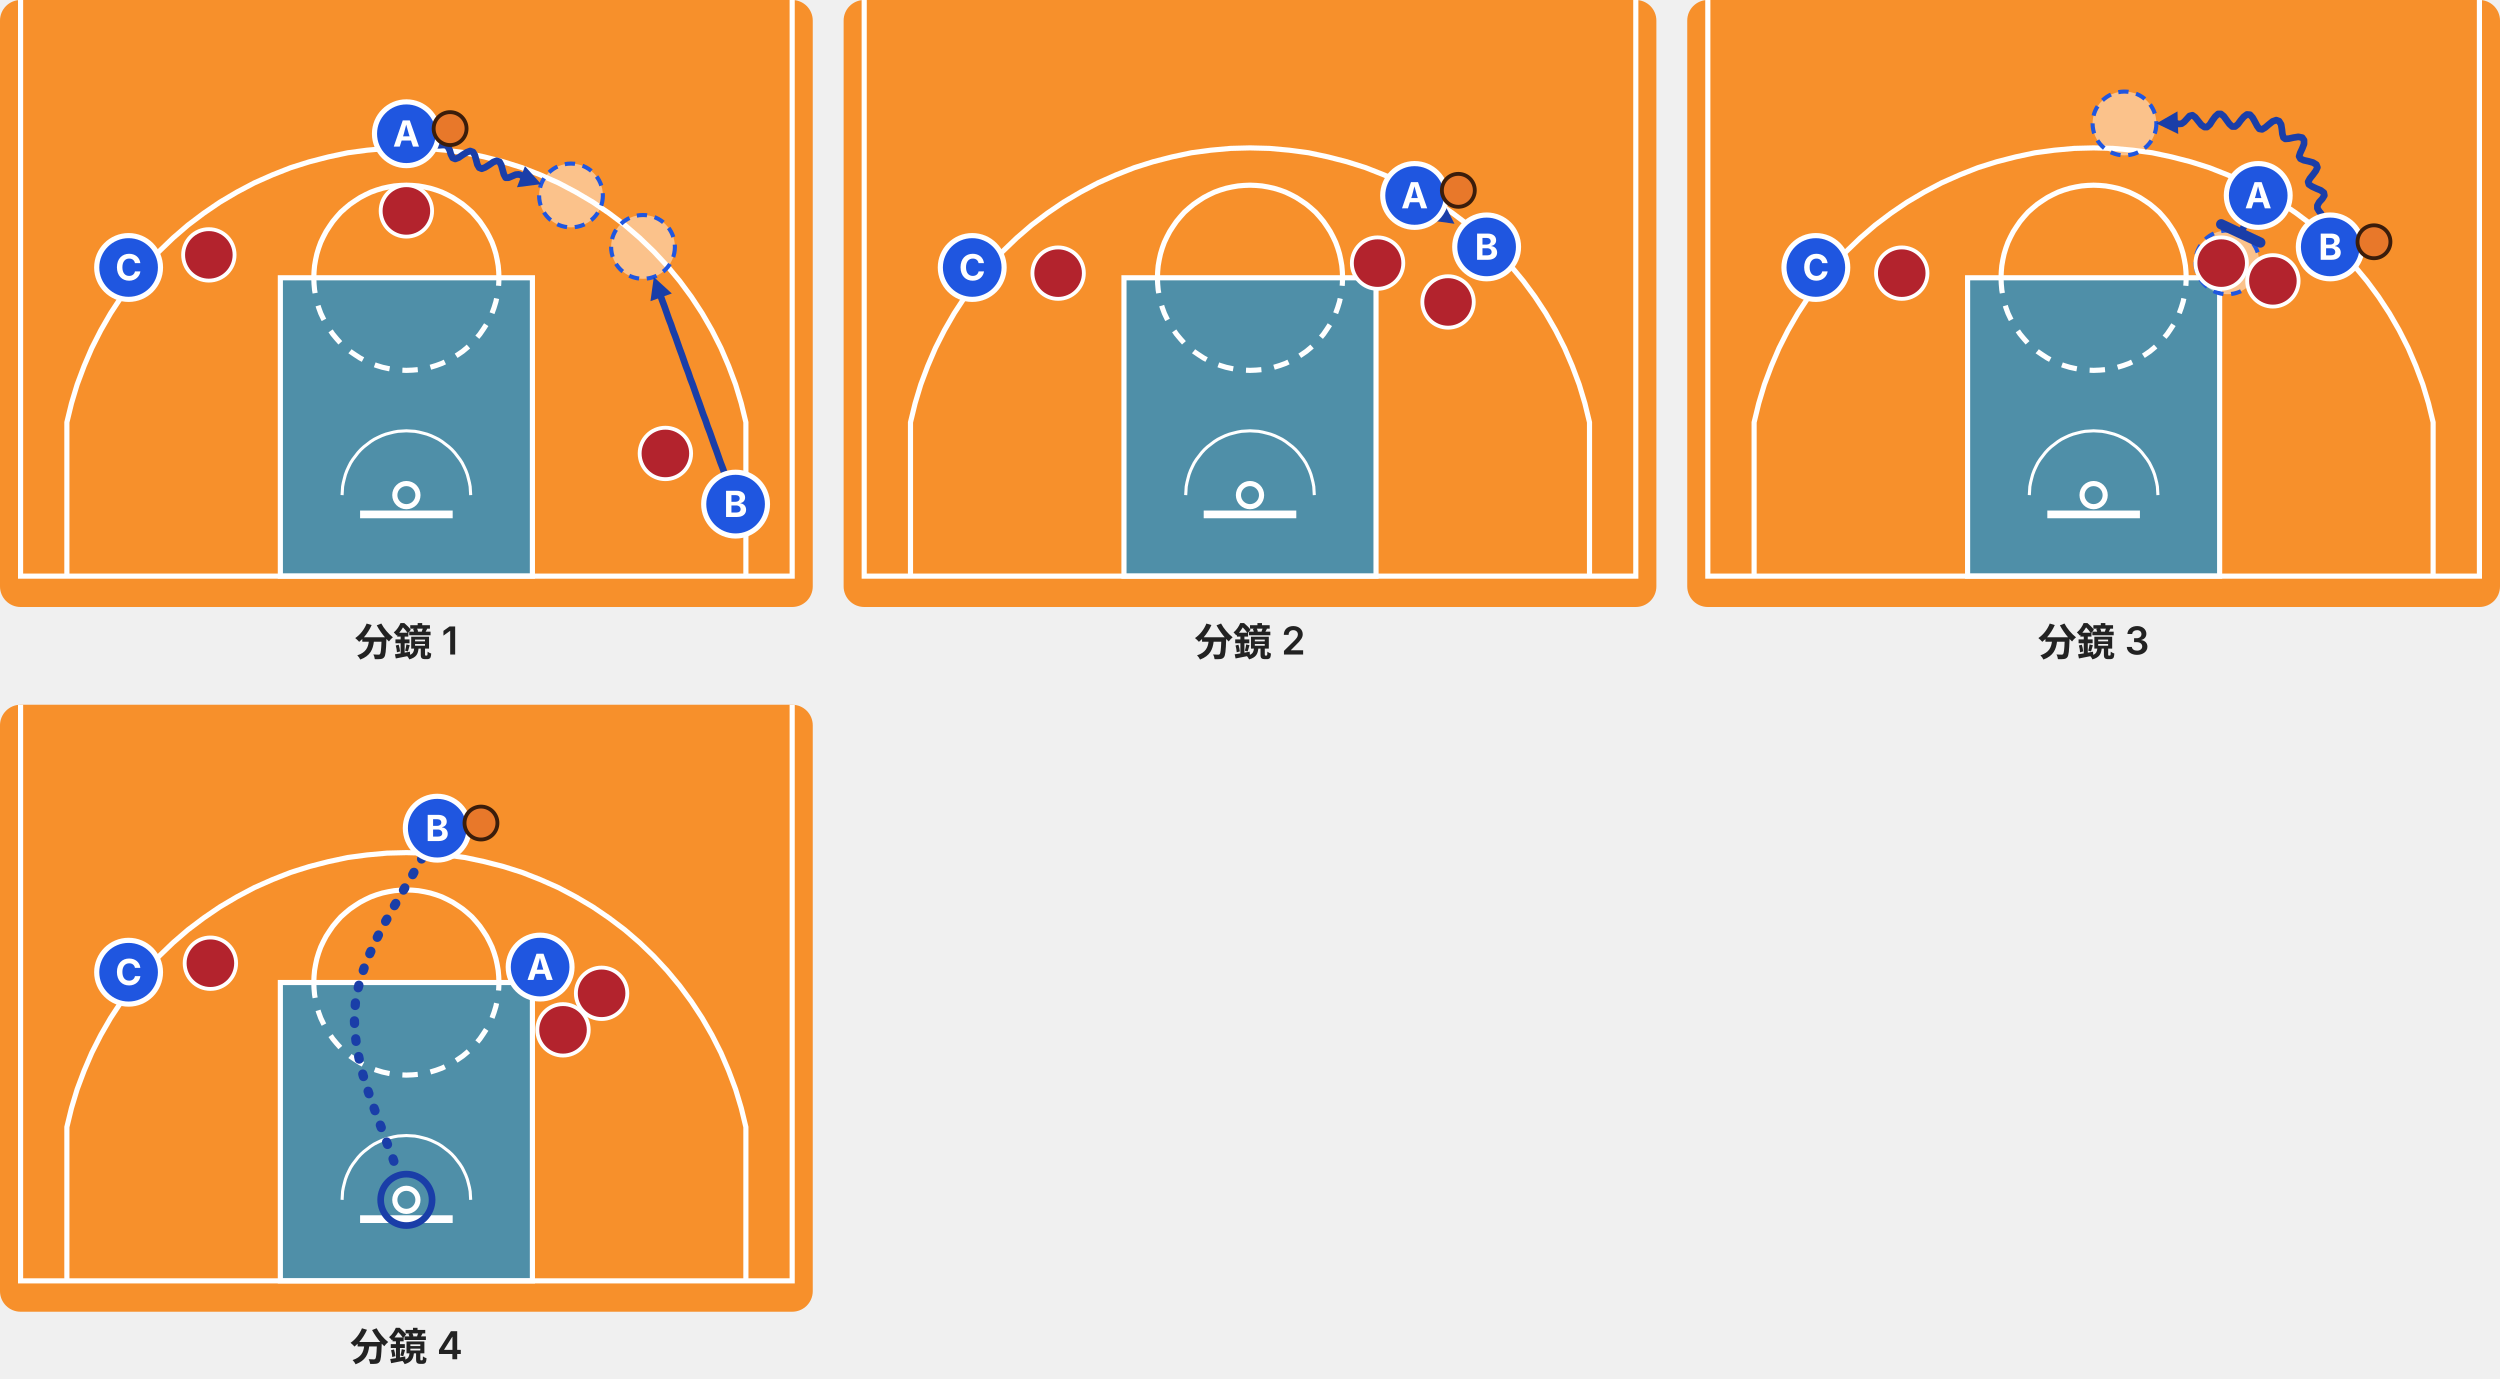
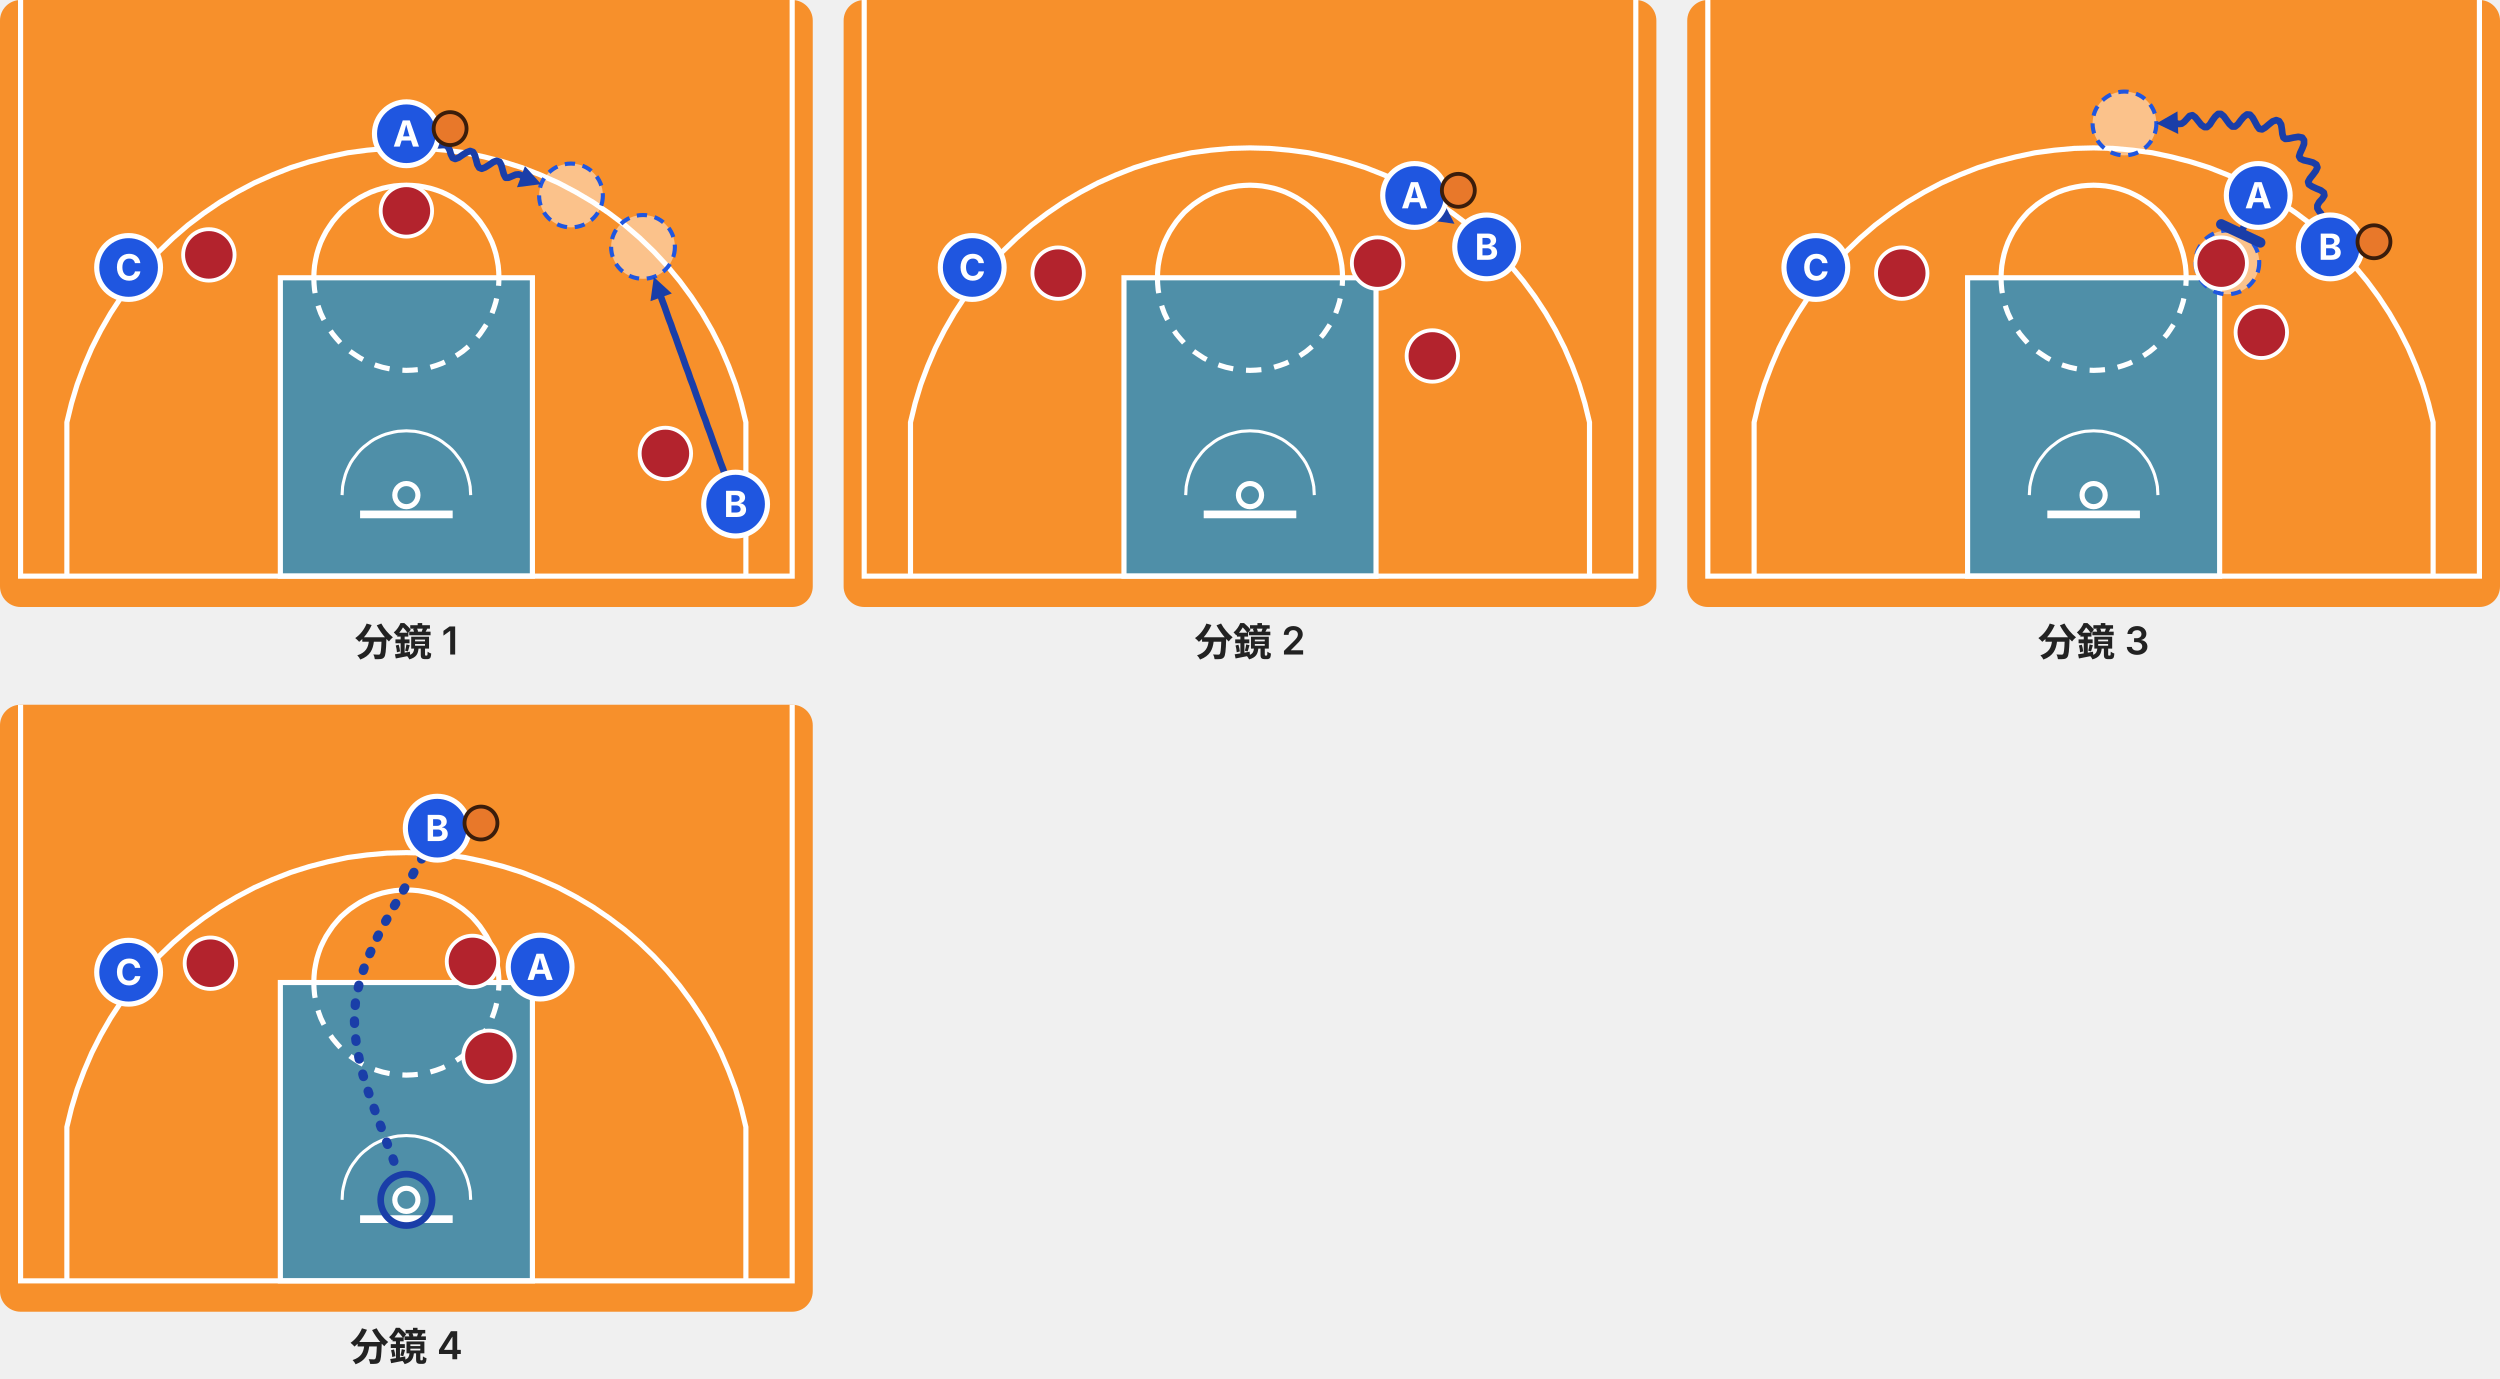
<svg xmlns="http://www.w3.org/2000/svg" viewBox="0 0 972.0 536.0" width="972.0" height="536.0" font-family="-apple-system, 'PingFang TC', 'Noto Sans TC', sans-serif">
  <g transform="translate(0,0)">
    <rect width="316.0" height="236.0" rx="8" fill="#f7902b" />
    <rect x="109.0" y="108.0" width="98.0" height="116.0" fill="#4f8fa8" stroke="#ffffff" stroke-width="2" />
    <polyline points="8.0,0.0 8.0,224.0 308.0,224.0 308.0,0.0" fill="none" stroke="#ffffff" stroke-width="2" />
    <polyline points="194.0,108.0 193.9,105.6 193.7,103.3 193.3,101.0 192.8,98.7 192.1,96.4 191.3,94.2 190.3,92.1 189.2,90.0 187.9,88.0 186.6,86.1 185.1,84.3 183.5,82.5 181.7,80.9 179.9,79.4 178.0,78.1 176.0,76.8 173.9,75.7 171.8,74.7 169.6,73.9 167.3,73.2 165.0,72.7 162.7,72.3 160.4,72.1 158.0,72.0 155.6,72.1 153.3,72.3 151.0,72.7 148.7,73.2 146.4,73.9 144.2,74.7 142.1,75.7 140.0,76.8 138.0,78.1 136.1,79.4 134.3,80.9 132.5,82.5 130.9,84.3 129.4,86.1 128.1,88.0 126.8,90.0 125.7,92.1 124.7,94.2 123.9,96.4 123.2,98.7 122.7,101.0 122.3,103.3 122.1,105.6 122.0,108.0" fill="none" stroke="#ffffff" stroke-width="2" />
    <polyline points="122.0,108.0 122.1,110.4 122.3,112.7 122.7,115.0 123.2,117.3 123.9,119.6 124.7,121.8 125.7,123.9 126.8,126.0 128.1,128.0 129.4,129.9 130.9,131.7 132.5,133.5 134.3,135.1 136.1,136.6 138.0,137.9 140.0,139.2 142.1,140.3 144.2,141.3 146.4,142.1 148.7,142.8 151.0,143.3 153.3,143.7 155.6,143.9 158.0,144.0 160.4,143.9 162.7,143.7 165.0,143.3 167.3,142.8 169.6,142.1 171.8,141.3 173.9,140.3 176.0,139.2 178.0,137.9 179.9,136.6 181.7,135.1 183.5,133.5 185.1,131.7 186.6,129.9 187.9,128.0 189.2,126.0 190.3,123.9 191.3,121.8 192.1,119.6 192.8,117.3 193.3,115.0 193.7,112.7 193.9,110.4 194.0,108.0" fill="none" stroke="#ffffff" stroke-width="2" stroke-dasharray="6 5" />
    <polyline points="290.0,224.0 290.0,164.2 288.2,156.8 286.0,149.5 283.3,142.3 280.3,135.3 276.8,128.4 273.0,121.8 268.8,115.4 264.3,109.3 259.4,103.4 254.2,97.8 248.7,92.5 242.9,87.5 236.8,82.9 230.5,78.6 223.9,74.7 217.1,71.1 210.1,68.0 203.0,65.2 195.7,62.9 188.3,61.0 180.8,59.4 173.3,58.4 165.6,57.7 158.0,57.5 150.4,57.7 142.7,58.4 135.2,59.4 127.7,61.0 120.3,62.9 113.0,65.2 105.9,68.0 98.9,71.1 92.1,74.7 85.5,78.6 79.2,82.9 73.1,87.5 67.3,92.5 61.8,97.8 56.6,103.4 51.7,109.3 47.2,115.4 43.0,121.8 39.2,128.4 35.7,135.3 32.7,142.3 30.0,149.5 27.8,156.8 26.0,164.2 26.0,224.0" fill="none" stroke="#ffffff" stroke-width="2" />
    <polyline points="183.0,192.5 182.9,190.9 182.8,189.2 182.5,187.6 182.1,186.0 181.7,184.5 181.1,182.9 180.4,181.4 179.7,180.0 178.8,178.6 177.8,177.3 176.8,176.0 175.7,174.8 174.5,173.7 173.2,172.7 171.9,171.7 170.5,170.8 169.1,170.1 167.6,169.4 166.0,168.8 164.5,168.4 162.9,168.0 161.3,167.7 159.6,167.6 158.0,167.5 156.4,167.6 154.7,167.7 153.1,168.0 151.5,168.4 150.0,168.8 148.4,169.4 146.9,170.1 145.5,170.8 144.1,171.7 142.8,172.7 141.5,173.7 140.3,174.8 139.2,176.0 138.2,177.3 137.2,178.6 136.3,180.0 135.6,181.4 134.9,182.9 134.3,184.5 133.9,186.0 133.5,187.6 133.2,189.2 133.1,190.9 133.0,192.5" fill="none" stroke="#ffffff" stroke-width="1.2" />
    <line x1="140.0" y1="200.0" x2="176.0" y2="200.0" stroke="#ffffff" stroke-width="3" />
    <circle cx="158.0" cy="192.5" r="4.5" fill="none" stroke="#ffffff" stroke-width="2" />
    <circle cx="222.0" cy="76.0" r="12.4" fill="#ffffff" fill-opacity="0.45" stroke="#1f56e0" stroke-width="1.6" stroke-dasharray="4 3" />
    <circle cx="250.0" cy="96.0" r="12.4" fill="#ffffff" fill-opacity="0.45" stroke="#1f56e0" stroke-width="1.6" stroke-dasharray="4 3" />
    <polyline points="169.6,56.4 170.7,56.5 171.9,56.4 173.1,56.4 174.1,57.0 174.8,58.3 175.3,60.0 176.0,61.4 177.0,61.8 178.3,61.3 179.9,60.2 181.5,59.2 182.8,58.7 183.9,59.1 184.6,60.3 185.1,62.1 185.6,64.0 186.3,65.2 187.3,65.6 188.6,65.1 190.2,64.1 191.8,63.0 193.1,62.5 194.2,62.9 194.9,64.2 195.4,66.0 195.9,67.8 196.6,69.1 197.7,69.1 199.1,68.5 200.5,67.9 201.7,67.8 202.8,68.2 203.7,69.0 204.0,69.3" fill="none" stroke="#1a3ea8" stroke-width="2.6" stroke-linecap="round" stroke-linejoin="round" />
    <polygon points="210.4,71.6 204.1,64.6 201.0,72.8" fill="#1a3ea8" />
    <polyline points="281.8,184.3 281.0,182.0 280.1,179.7 279.3,177.4 278.5,175.1 277.6,172.7 276.8,170.4 276.0,168.1 275.1,165.8 274.3,163.4 273.4,161.1 272.6,158.8 271.8,156.5 270.9,154.1 270.1,151.8 269.3,149.5 268.4,147.2 267.6,144.8 266.7,142.5 265.9,140.2 265.1,137.9 264.2,135.5 263.4,133.2 262.6,130.9 261.7,128.6 260.9,126.2 260.0,123.9 259.2,121.6 258.4,119.3 257.5,116.9 256.7,114.6 256.5,114.1" fill="none" stroke="#1a3ea8" stroke-width="2.6" stroke-linecap="round" stroke-linejoin="round" />
    <polygon points="254.2,107.7 252.9,117.1 261.2,114.1" fill="#1a3ea8" />
    <circle cx="158.0" cy="82.0" r="10.0" fill="#b3232d" stroke="#fff" stroke-width="1.5" />
    <circle cx="258.7" cy="176.3" r="10.0" fill="#b3232d" stroke="#fff" stroke-width="1.5" />
    <circle cx="81.2" cy="99.1" r="10.0" fill="#b3232d" stroke="#fff" stroke-width="1.5" />
    <circle cx="158.0" cy="52.0" r="12.4" fill="#1f56e0" stroke="#fff" stroke-width="2" />
    <text x="158.0" y="57.0" font-size="14" font-weight="700" fill="#fff" text-anchor="middle">A</text>
    <circle cx="286.0" cy="196.0" r="12.4" fill="#1f56e0" stroke="#fff" stroke-width="2" />
    <text x="286.0" y="201.0" font-size="14" font-weight="700" fill="#fff" text-anchor="middle">B</text>
    <circle cx="50.0" cy="104.0" r="12.4" fill="#1f56e0" stroke="#fff" stroke-width="2" />
    <text x="50.0" y="109.0" font-size="14" font-weight="700" fill="#fff" text-anchor="middle">C</text>
    <circle cx="175.0" cy="50.0" r="6.4" fill="#e8782a" stroke="#3b1d0b" stroke-width="1.5" />
    <text x="158.0" y="255.0" font-size="15" font-weight="600" fill="#222" text-anchor="middle">分鏡 1</text>
  </g>
  <g transform="translate(328,0)">
    <rect width="316.0" height="236.0" rx="8" fill="#f7902b" />
    <rect x="109.0" y="108.0" width="98.0" height="116.0" fill="#4f8fa8" stroke="#ffffff" stroke-width="2" />
    <polyline points="8.0,0.0 8.0,224.0 308.0,224.0 308.0,0.0" fill="none" stroke="#ffffff" stroke-width="2" />
    <polyline points="194.0,108.0 193.9,105.6 193.7,103.3 193.3,101.0 192.8,98.7 192.1,96.4 191.3,94.2 190.3,92.1 189.2,90.0 187.9,88.0 186.6,86.1 185.1,84.3 183.5,82.5 181.7,80.9 179.9,79.4 178.0,78.1 176.0,76.8 173.9,75.7 171.8,74.7 169.6,73.9 167.3,73.2 165.0,72.7 162.7,72.3 160.4,72.1 158.0,72.0 155.6,72.1 153.3,72.3 151.0,72.7 148.7,73.2 146.4,73.9 144.2,74.7 142.1,75.7 140.0,76.8 138.0,78.1 136.1,79.4 134.3,80.9 132.5,82.5 130.9,84.3 129.4,86.1 128.1,88.0 126.8,90.0 125.7,92.1 124.7,94.2 123.9,96.4 123.2,98.7 122.7,101.0 122.3,103.3 122.1,105.6 122.0,108.0" fill="none" stroke="#ffffff" stroke-width="2" />
    <polyline points="122.0,108.0 122.1,110.4 122.3,112.7 122.7,115.0 123.2,117.3 123.9,119.6 124.7,121.8 125.7,123.9 126.8,126.0 128.1,128.0 129.4,129.9 130.9,131.7 132.5,133.5 134.3,135.1 136.1,136.6 138.0,137.9 140.0,139.2 142.1,140.3 144.2,141.3 146.4,142.1 148.7,142.8 151.0,143.3 153.3,143.7 155.6,143.9 158.0,144.0 160.4,143.9 162.7,143.7 165.0,143.3 167.3,142.8 169.6,142.1 171.8,141.3 173.9,140.3 176.0,139.2 178.0,137.9 179.9,136.6 181.7,135.1 183.5,133.5 185.1,131.7 186.6,129.9 187.9,128.0 189.2,126.0 190.3,123.9 191.3,121.8 192.1,119.6 192.8,117.3 193.3,115.0 193.7,112.7 193.9,110.4 194.0,108.0" fill="none" stroke="#ffffff" stroke-width="2" stroke-dasharray="6 5" />
    <polyline points="290.0,224.0 290.0,164.2 288.2,156.8 286.0,149.5 283.3,142.3 280.3,135.3 276.8,128.4 273.0,121.8 268.8,115.4 264.3,109.3 259.4,103.4 254.2,97.8 248.7,92.5 242.9,87.5 236.8,82.9 230.5,78.6 223.9,74.7 217.1,71.1 210.1,68.0 203.0,65.2 195.7,62.9 188.3,61.0 180.8,59.4 173.3,58.4 165.6,57.7 158.0,57.5 150.4,57.7 142.7,58.4 135.2,59.4 127.7,61.0 120.3,62.9 113.0,65.2 105.9,68.0 98.9,71.1 92.1,74.7 85.5,78.6 79.2,82.9 73.1,87.5 67.3,92.5 61.8,97.8 56.6,103.4 51.7,109.3 47.2,115.4 43.0,121.8 39.2,128.4 35.7,135.3 32.7,142.3 30.0,149.5 27.8,156.8 26.0,164.2 26.0,224.0" fill="none" stroke="#ffffff" stroke-width="2" />
    <polyline points="183.0,192.5 182.9,190.9 182.8,189.2 182.5,187.6 182.1,186.0 181.7,184.5 181.1,182.9 180.4,181.4 179.7,180.0 178.8,178.6 177.8,177.3 176.8,176.0 175.7,174.8 174.5,173.7 173.2,172.7 171.9,171.7 170.5,170.8 169.1,170.1 167.6,169.4 166.0,168.8 164.5,168.4 162.9,168.0 161.3,167.7 159.6,167.6 158.0,167.5 156.4,167.6 154.7,167.7 153.1,168.0 151.5,168.4 150.0,168.8 148.4,169.4 146.9,170.1 145.5,170.8 144.1,171.7 142.8,172.7 141.5,173.7 140.3,174.8 139.2,176.0 138.2,177.3 137.2,178.6 136.3,180.0 135.6,181.4 134.9,182.9 134.3,184.5 133.9,186.0 133.5,187.6 133.2,189.2 133.1,190.9 133.0,192.5" fill="none" stroke="#ffffff" stroke-width="1.2" />
    <line x1="140.0" y1="200.0" x2="176.0" y2="200.0" stroke="#ffffff" stroke-width="3" />
    <circle cx="158.0" cy="192.5" r="4.5" fill="none" stroke="#ffffff" stroke-width="2" />
    <polyline points="" fill="none" stroke="#1a3ea8" stroke-width="2.6" stroke-linecap="round" stroke-linejoin="round" stroke-dasharray="7 6" />
    <polygon points="237.5,87.0 233.2,78.6 228.1,85.7" fill="#1a3ea8" />
    <circle cx="207.6" cy="102.3" r="10.0" fill="#b3232d" stroke="#fff" stroke-width="1.5" />
-     <circle cx="235.0" cy="117.4" r="10.0" fill="#b3232d" stroke="#fff" stroke-width="1.5" />
+     <circle cx="228.9" cy="138.4" r="10.0" fill="#b3232d" stroke="#fff" stroke-width="1.5" />
    <circle cx="83.4" cy="106.2" r="10.0" fill="#b3232d" stroke="#fff" stroke-width="1.5" />
    <circle cx="222.0" cy="76.0" r="12.4" fill="#1f56e0" stroke="#fff" stroke-width="2" />
    <text x="222.0" y="81.0" font-size="14" font-weight="700" fill="#fff" text-anchor="middle">A</text>
    <circle cx="250.0" cy="96.0" r="12.4" fill="#1f56e0" stroke="#fff" stroke-width="2" />
    <text x="250.0" y="101.0" font-size="14" font-weight="700" fill="#fff" text-anchor="middle">B</text>
    <circle cx="50.0" cy="104.0" r="12.4" fill="#1f56e0" stroke="#fff" stroke-width="2" />
    <text x="50.0" y="109.0" font-size="14" font-weight="700" fill="#fff" text-anchor="middle">C</text>
    <circle cx="239.0" cy="74.0" r="6.4" fill="#e8782a" stroke="#3b1d0b" stroke-width="1.5" />
    <text x="158.0" y="255.0" font-size="15" font-weight="600" fill="#222" text-anchor="middle">分鏡 2</text>
  </g>
  <g transform="translate(656,0)">
    <rect width="316.0" height="236.0" rx="8" fill="#f7902b" />
    <rect x="109.0" y="108.0" width="98.0" height="116.0" fill="#4f8fa8" stroke="#ffffff" stroke-width="2" />
    <polyline points="8.0,0.0 8.0,224.0 308.0,224.0 308.0,0.0" fill="none" stroke="#ffffff" stroke-width="2" />
    <polyline points="194.0,108.0 193.9,105.6 193.7,103.3 193.3,101.0 192.8,98.7 192.1,96.4 191.3,94.2 190.3,92.1 189.2,90.0 187.9,88.0 186.6,86.1 185.1,84.3 183.5,82.5 181.7,80.9 179.9,79.4 178.0,78.1 176.0,76.8 173.9,75.7 171.8,74.7 169.6,73.9 167.3,73.2 165.0,72.7 162.7,72.3 160.4,72.1 158.0,72.0 155.6,72.1 153.3,72.3 151.0,72.7 148.7,73.2 146.4,73.9 144.2,74.7 142.1,75.7 140.0,76.8 138.0,78.1 136.1,79.4 134.3,80.9 132.5,82.5 130.9,84.3 129.4,86.1 128.1,88.0 126.8,90.0 125.7,92.1 124.7,94.2 123.9,96.4 123.2,98.7 122.7,101.0 122.3,103.3 122.1,105.6 122.0,108.0" fill="none" stroke="#ffffff" stroke-width="2" />
    <polyline points="122.0,108.0 122.1,110.4 122.3,112.7 122.7,115.0 123.2,117.3 123.9,119.6 124.7,121.8 125.7,123.9 126.8,126.0 128.1,128.0 129.4,129.9 130.9,131.7 132.5,133.5 134.3,135.1 136.1,136.6 138.0,137.9 140.0,139.2 142.1,140.3 144.2,141.3 146.4,142.1 148.7,142.8 151.0,143.3 153.3,143.7 155.6,143.9 158.0,144.0 160.4,143.9 162.7,143.7 165.0,143.3 167.3,142.8 169.6,142.1 171.8,141.3 173.9,140.3 176.0,139.2 178.0,137.9 179.9,136.6 181.7,135.1 183.5,133.5 185.1,131.7 186.6,129.9 187.9,128.0 189.2,126.0 190.3,123.9 191.3,121.8 192.1,119.6 192.8,117.3 193.3,115.0 193.7,112.7 193.9,110.4 194.0,108.0" fill="none" stroke="#ffffff" stroke-width="2" stroke-dasharray="6 5" />
    <polyline points="290.0,224.0 290.0,164.2 288.2,156.8 286.0,149.5 283.3,142.3 280.3,135.3 276.8,128.4 273.0,121.8 268.8,115.4 264.3,109.3 259.4,103.4 254.2,97.8 248.7,92.5 242.9,87.5 236.8,82.9 230.5,78.6 223.9,74.7 217.1,71.1 210.1,68.0 203.0,65.2 195.7,62.9 188.3,61.0 180.8,59.4 173.3,58.4 165.6,57.7 158.0,57.5 150.4,57.7 142.7,58.4 135.2,59.4 127.7,61.0 120.3,62.9 113.0,65.2 105.9,68.0 98.9,71.1 92.1,74.7 85.5,78.6 79.2,82.9 73.1,87.5 67.3,92.5 61.8,97.8 56.6,103.4 51.7,109.3 47.2,115.4 43.0,121.8 39.2,128.4 35.7,135.3 32.7,142.3 30.0,149.5 27.8,156.8 26.0,164.2 26.0,224.0" fill="none" stroke="#ffffff" stroke-width="2" />
    <polyline points="183.0,192.5 182.9,190.9 182.8,189.2 182.5,187.6 182.1,186.0 181.7,184.5 181.1,182.9 180.4,181.4 179.7,180.0 178.8,178.6 177.8,177.3 176.8,176.0 175.7,174.8 174.5,173.7 173.2,172.7 171.9,171.7 170.5,170.8 169.1,170.1 167.6,169.4 166.0,168.8 164.5,168.4 162.9,168.0 161.3,167.7 159.6,167.6 158.0,167.5 156.4,167.6 154.7,167.7 153.1,168.0 151.5,168.4 150.0,168.8 148.4,169.4 146.9,170.1 145.5,170.8 144.1,171.7 142.8,172.7 141.5,173.7 140.3,174.8 139.2,176.0 138.2,177.3 137.2,178.6 136.3,180.0 135.6,181.4 134.9,182.9 134.3,184.5 133.9,186.0 133.5,187.6 133.2,189.2 133.1,190.9 133.0,192.5" fill="none" stroke="#ffffff" stroke-width="1.2" />
    <line x1="140.0" y1="200.0" x2="176.0" y2="200.0" stroke="#ffffff" stroke-width="3" />
    <circle cx="158.0" cy="192.5" r="4.5" fill="none" stroke="#ffffff" stroke-width="2" />
    <circle cx="170.0" cy="48.0" r="12.4" fill="#ffffff" fill-opacity="0.45" stroke="#1f56e0" stroke-width="1.6" stroke-dasharray="4 3" />
    <circle cx="210.0" cy="102.0" r="12.4" fill="#ffffff" fill-opacity="0.45" stroke="#1f56e0" stroke-width="1.6" stroke-dasharray="4 3" />
    <polyline points="246.8,84.0 246.4,83.0 245.6,82.0 245.0,81.0 245.0,79.9 245.7,78.6 246.9,77.3 247.7,76.0 247.5,74.9 246.3,74.0 244.6,73.3 242.9,72.5 241.7,71.7 241.4,70.7 242.1,69.4 243.3,67.9 244.4,66.4 245.0,65.1 244.6,64.0 243.3,63.2 241.5,62.7 239.7,62.3 238.4,61.7 237.9,60.8 238.3,59.5 239.1,57.8 239.8,56.0 239.8,54.5 239.1,53.5 237.6,53.2 235.7,53.5 233.9,53.9 232.5,54.0 231.8,53.5 231.4,52.1 231.2,50.3 230.9,48.4 230.1,47.1 229.0,46.7 227.6,47.2 226.1,48.4 224.7,49.6 223.5,50.3 222.4,50.1 221.6,49.0 220.7,47.3 219.8,45.7 218.8,44.6 217.6,44.5 216.4,45.4 215.2,46.8 214.1,48.3 213.0,49.2 211.9,49.2 210.8,48.2 209.7,46.7 208.6,45.2 207.5,44.3 206.4,44.3 205.3,45.3 204.2,46.8 203.2,48.4 202.1,49.4 201.1,49.4 199.9,48.6 198.7,47.1 197.5,45.6 196.4,44.8 195.3,45.1 194.3,46.2 193.2,47.4 192.2,48.1 191.1,48.2 190.0,47.9 189.2,47.7" fill="none" stroke="#1a3ea8" stroke-width="2.6" stroke-linecap="round" stroke-linejoin="round" />
    <polygon points="182.4,48.0 190.9,52.1 190.6,43.3" fill="#1a3ea8" />
    <polyline points="216.8,87.3 216.0,89.0 215.2,90.7" fill="none" stroke="#1a3ea8" stroke-width="2.6" stroke-linecap="round" stroke-linejoin="round" />
    <line x1="222.8" y1="94.3" x2="207.6" y2="87.2" stroke="#1a3ea8" stroke-width="4" stroke-linecap="round" />
    <circle cx="207.6" cy="102.3" r="10.0" fill="#b3232d" stroke="#fff" stroke-width="1.5" />
-     <circle cx="227.7" cy="109.2" r="10.0" fill="#b3232d" stroke="#fff" stroke-width="1.5" />
+     <circle cx="223.2" cy="129.2" r="10.0" fill="#b3232d" stroke="#fff" stroke-width="1.5" />
    <circle cx="83.4" cy="106.2" r="10.0" fill="#b3232d" stroke="#fff" stroke-width="1.5" />
    <circle cx="222.0" cy="76.0" r="12.4" fill="#1f56e0" stroke="#fff" stroke-width="2" />
    <text x="222.0" y="81.0" font-size="14" font-weight="700" fill="#fff" text-anchor="middle">A</text>
    <circle cx="250.0" cy="96.0" r="12.4" fill="#1f56e0" stroke="#fff" stroke-width="2" />
    <text x="250.0" y="101.0" font-size="14" font-weight="700" fill="#fff" text-anchor="middle">B</text>
    <circle cx="50.0" cy="104.0" r="12.4" fill="#1f56e0" stroke="#fff" stroke-width="2" />
    <text x="50.0" y="109.0" font-size="14" font-weight="700" fill="#fff" text-anchor="middle">C</text>
    <circle cx="267.0" cy="94.0" r="6.4" fill="#e8782a" stroke="#3b1d0b" stroke-width="1.5" />
    <text x="158.0" y="255.0" font-size="15" font-weight="600" fill="#222" text-anchor="middle">分鏡 3</text>
  </g>
  <g transform="translate(0,274)">
    <rect width="316.0" height="236.0" rx="8" fill="#f7902b" />
    <rect x="109.0" y="108.0" width="98.0" height="116.0" fill="#4f8fa8" stroke="#ffffff" stroke-width="2" />
    <polyline points="8.0,0.0 8.0,224.0 308.0,224.0 308.0,0.0" fill="none" stroke="#ffffff" stroke-width="2" />
    <polyline points="194.0,108.0 193.9,105.6 193.7,103.3 193.3,101.0 192.8,98.7 192.1,96.4 191.3,94.2 190.3,92.1 189.2,90.0 187.9,88.0 186.6,86.1 185.1,84.3 183.5,82.5 181.7,80.9 179.9,79.4 178.0,78.1 176.0,76.8 173.9,75.7 171.8,74.7 169.6,73.9 167.3,73.2 165.0,72.7 162.7,72.3 160.4,72.1 158.0,72.0 155.6,72.1 153.3,72.3 151.0,72.7 148.7,73.2 146.4,73.9 144.2,74.7 142.1,75.7 140.0,76.8 138.0,78.1 136.1,79.4 134.3,80.9 132.5,82.5 130.9,84.3 129.4,86.1 128.1,88.0 126.8,90.0 125.7,92.1 124.7,94.2 123.9,96.4 123.2,98.7 122.7,101.0 122.3,103.3 122.1,105.6 122.0,108.0" fill="none" stroke="#ffffff" stroke-width="2" />
    <polyline points="122.0,108.0 122.1,110.4 122.3,112.7 122.7,115.0 123.2,117.3 123.9,119.6 124.7,121.8 125.7,123.9 126.8,126.0 128.1,128.0 129.4,129.9 130.9,131.7 132.5,133.5 134.3,135.1 136.1,136.6 138.0,137.9 140.0,139.2 142.1,140.3 144.2,141.3 146.4,142.1 148.7,142.8 151.0,143.3 153.3,143.7 155.6,143.9 158.0,144.0 160.4,143.9 162.7,143.7 165.0,143.3 167.3,142.8 169.6,142.1 171.8,141.3 173.9,140.3 176.0,139.2 178.0,137.9 179.9,136.6 181.7,135.1 183.5,133.5 185.1,131.7 186.6,129.9 187.9,128.0 189.2,126.0 190.3,123.9 191.3,121.8 192.1,119.6 192.8,117.3 193.3,115.0 193.7,112.7 193.9,110.4 194.0,108.0" fill="none" stroke="#ffffff" stroke-width="2" stroke-dasharray="6 5" />
    <polyline points="290.0,224.0 290.0,164.2 288.2,156.8 286.0,149.5 283.3,142.3 280.3,135.3 276.8,128.4 273.0,121.8 268.8,115.4 264.3,109.3 259.4,103.4 254.2,97.8 248.7,92.5 242.9,87.5 236.8,82.9 230.5,78.6 223.9,74.7 217.1,71.1 210.1,68.0 203.0,65.2 195.7,62.9 188.3,61.0 180.8,59.4 173.3,58.4 165.6,57.7 158.0,57.5 150.4,57.7 142.7,58.4 135.2,59.4 127.7,61.0 120.3,62.9 113.0,65.2 105.9,68.0 98.9,71.1 92.1,74.7 85.5,78.6 79.2,82.9 73.1,87.5 67.3,92.5 61.8,97.8 56.6,103.4 51.7,109.3 47.2,115.4 43.0,121.8 39.2,128.4 35.7,135.3 32.7,142.3 30.0,149.5 27.8,156.8 26.0,164.2 26.0,224.0" fill="none" stroke="#ffffff" stroke-width="2" />
    <polyline points="183.0,192.5 182.9,190.9 182.8,189.2 182.5,187.6 182.1,186.0 181.7,184.5 181.1,182.9 180.4,181.4 179.7,180.0 178.8,178.6 177.8,177.3 176.8,176.0 175.7,174.8 174.5,173.7 173.2,172.7 171.9,171.7 170.5,170.8 169.1,170.1 167.6,169.4 166.0,168.8 164.5,168.4 162.9,168.0 161.3,167.7 159.6,167.6 158.0,167.5 156.4,167.6 154.7,167.7 153.1,168.0 151.5,168.4 150.0,168.8 148.4,169.4 146.9,170.1 145.5,170.8 144.1,171.7 142.8,172.7 141.5,173.7 140.3,174.8 139.2,176.0 138.2,177.3 137.2,178.6 136.3,180.0 135.6,181.4 134.9,182.9 134.3,184.5 133.9,186.0 133.5,187.6 133.2,189.2 133.1,190.9 133.0,192.5" fill="none" stroke="#ffffff" stroke-width="1.2" />
    <line x1="140.0" y1="200.0" x2="176.0" y2="200.0" stroke="#ffffff" stroke-width="3" />
    <circle cx="158.0" cy="192.5" r="4.5" fill="none" stroke="#ffffff" stroke-width="2" />
    <polyline points="164.4,59.1 164.3,59.3 163.0,61.5 161.7,63.7 160.5,66.0 159.2,68.2 157.8,70.5 156.5,72.7 155.2,74.9 153.9,77.2 152.6,79.4 151.4,81.7 150.1,83.9 148.9,86.1 147.7,88.4 146.6,90.6 145.5,92.9 144.5,95.2 143.5,97.4 142.6,99.7 141.7,102.0 140.9,104.3 140.2,106.5 139.6,108.8 139.0,111.1 138.6,113.4 138.2,115.8 138.0,118.1 137.8,120.4 137.8,122.8 137.9,125.1 138.0,127.5 138.3,129.8 138.6,132.2 139.0,134.6 139.5,137.0 140.0,139.4 140.6,141.8 141.2,144.2 142.0,146.6 142.7,149.0 143.5,151.4 144.3,153.8 145.2,156.2 146.1,158.7 147.0,161.1 147.9,163.5 148.8,165.9 149.7,168.3 150.6,170.8 151.6,173.2 152.5,175.6 153.3,178.0 154.2,180.5 155.0,182.9 155.1,182.9" fill="none" stroke="#1a3ea8" stroke-width="3.6" stroke-linecap="round" stroke-linejoin="round" stroke-dasharray="1 6" />
    <circle cx="158.0" cy="192.5" r="10.0" fill="none" stroke="#1a3ea8" stroke-width="2.6" />
-     <circle cx="218.9" cy="126.4" r="10.0" fill="#b3232d" stroke="#fff" stroke-width="1.5" />
-     <circle cx="233.9" cy="112.2" r="10.0" fill="#b3232d" stroke="#fff" stroke-width="1.5" />
+     <circle cx="183.7" cy="99.8" r="10.0" fill="#b3232d" stroke="#fff" stroke-width="1.5" />
+     <circle cx="190.1" cy="136.7" r="10.0" fill="#b3232d" stroke="#fff" stroke-width="1.5" />
    <circle cx="81.8" cy="100.5" r="10.0" fill="#b3232d" stroke="#fff" stroke-width="1.5" />
    <circle cx="210.0" cy="102.0" r="12.4" fill="#1f56e0" stroke="#fff" stroke-width="2" />
    <text x="210.0" y="107.0" font-size="14" font-weight="700" fill="#fff" text-anchor="middle">A</text>
    <circle cx="170.0" cy="48.0" r="12.4" fill="#1f56e0" stroke="#fff" stroke-width="2" />
    <text x="170.0" y="53.0" font-size="14" font-weight="700" fill="#fff" text-anchor="middle">B</text>
    <circle cx="50.0" cy="104.0" r="12.4" fill="#1f56e0" stroke="#fff" stroke-width="2" />
    <text x="50.0" y="109.0" font-size="14" font-weight="700" fill="#fff" text-anchor="middle">C</text>
    <circle cx="187.0" cy="46.0" r="6.4" fill="#e8782a" stroke="#3b1d0b" stroke-width="1.5" />
    <text x="158.0" y="255.0" font-size="15" font-weight="600" fill="#222" text-anchor="middle">分鏡 4</text>
  </g>
</svg>
